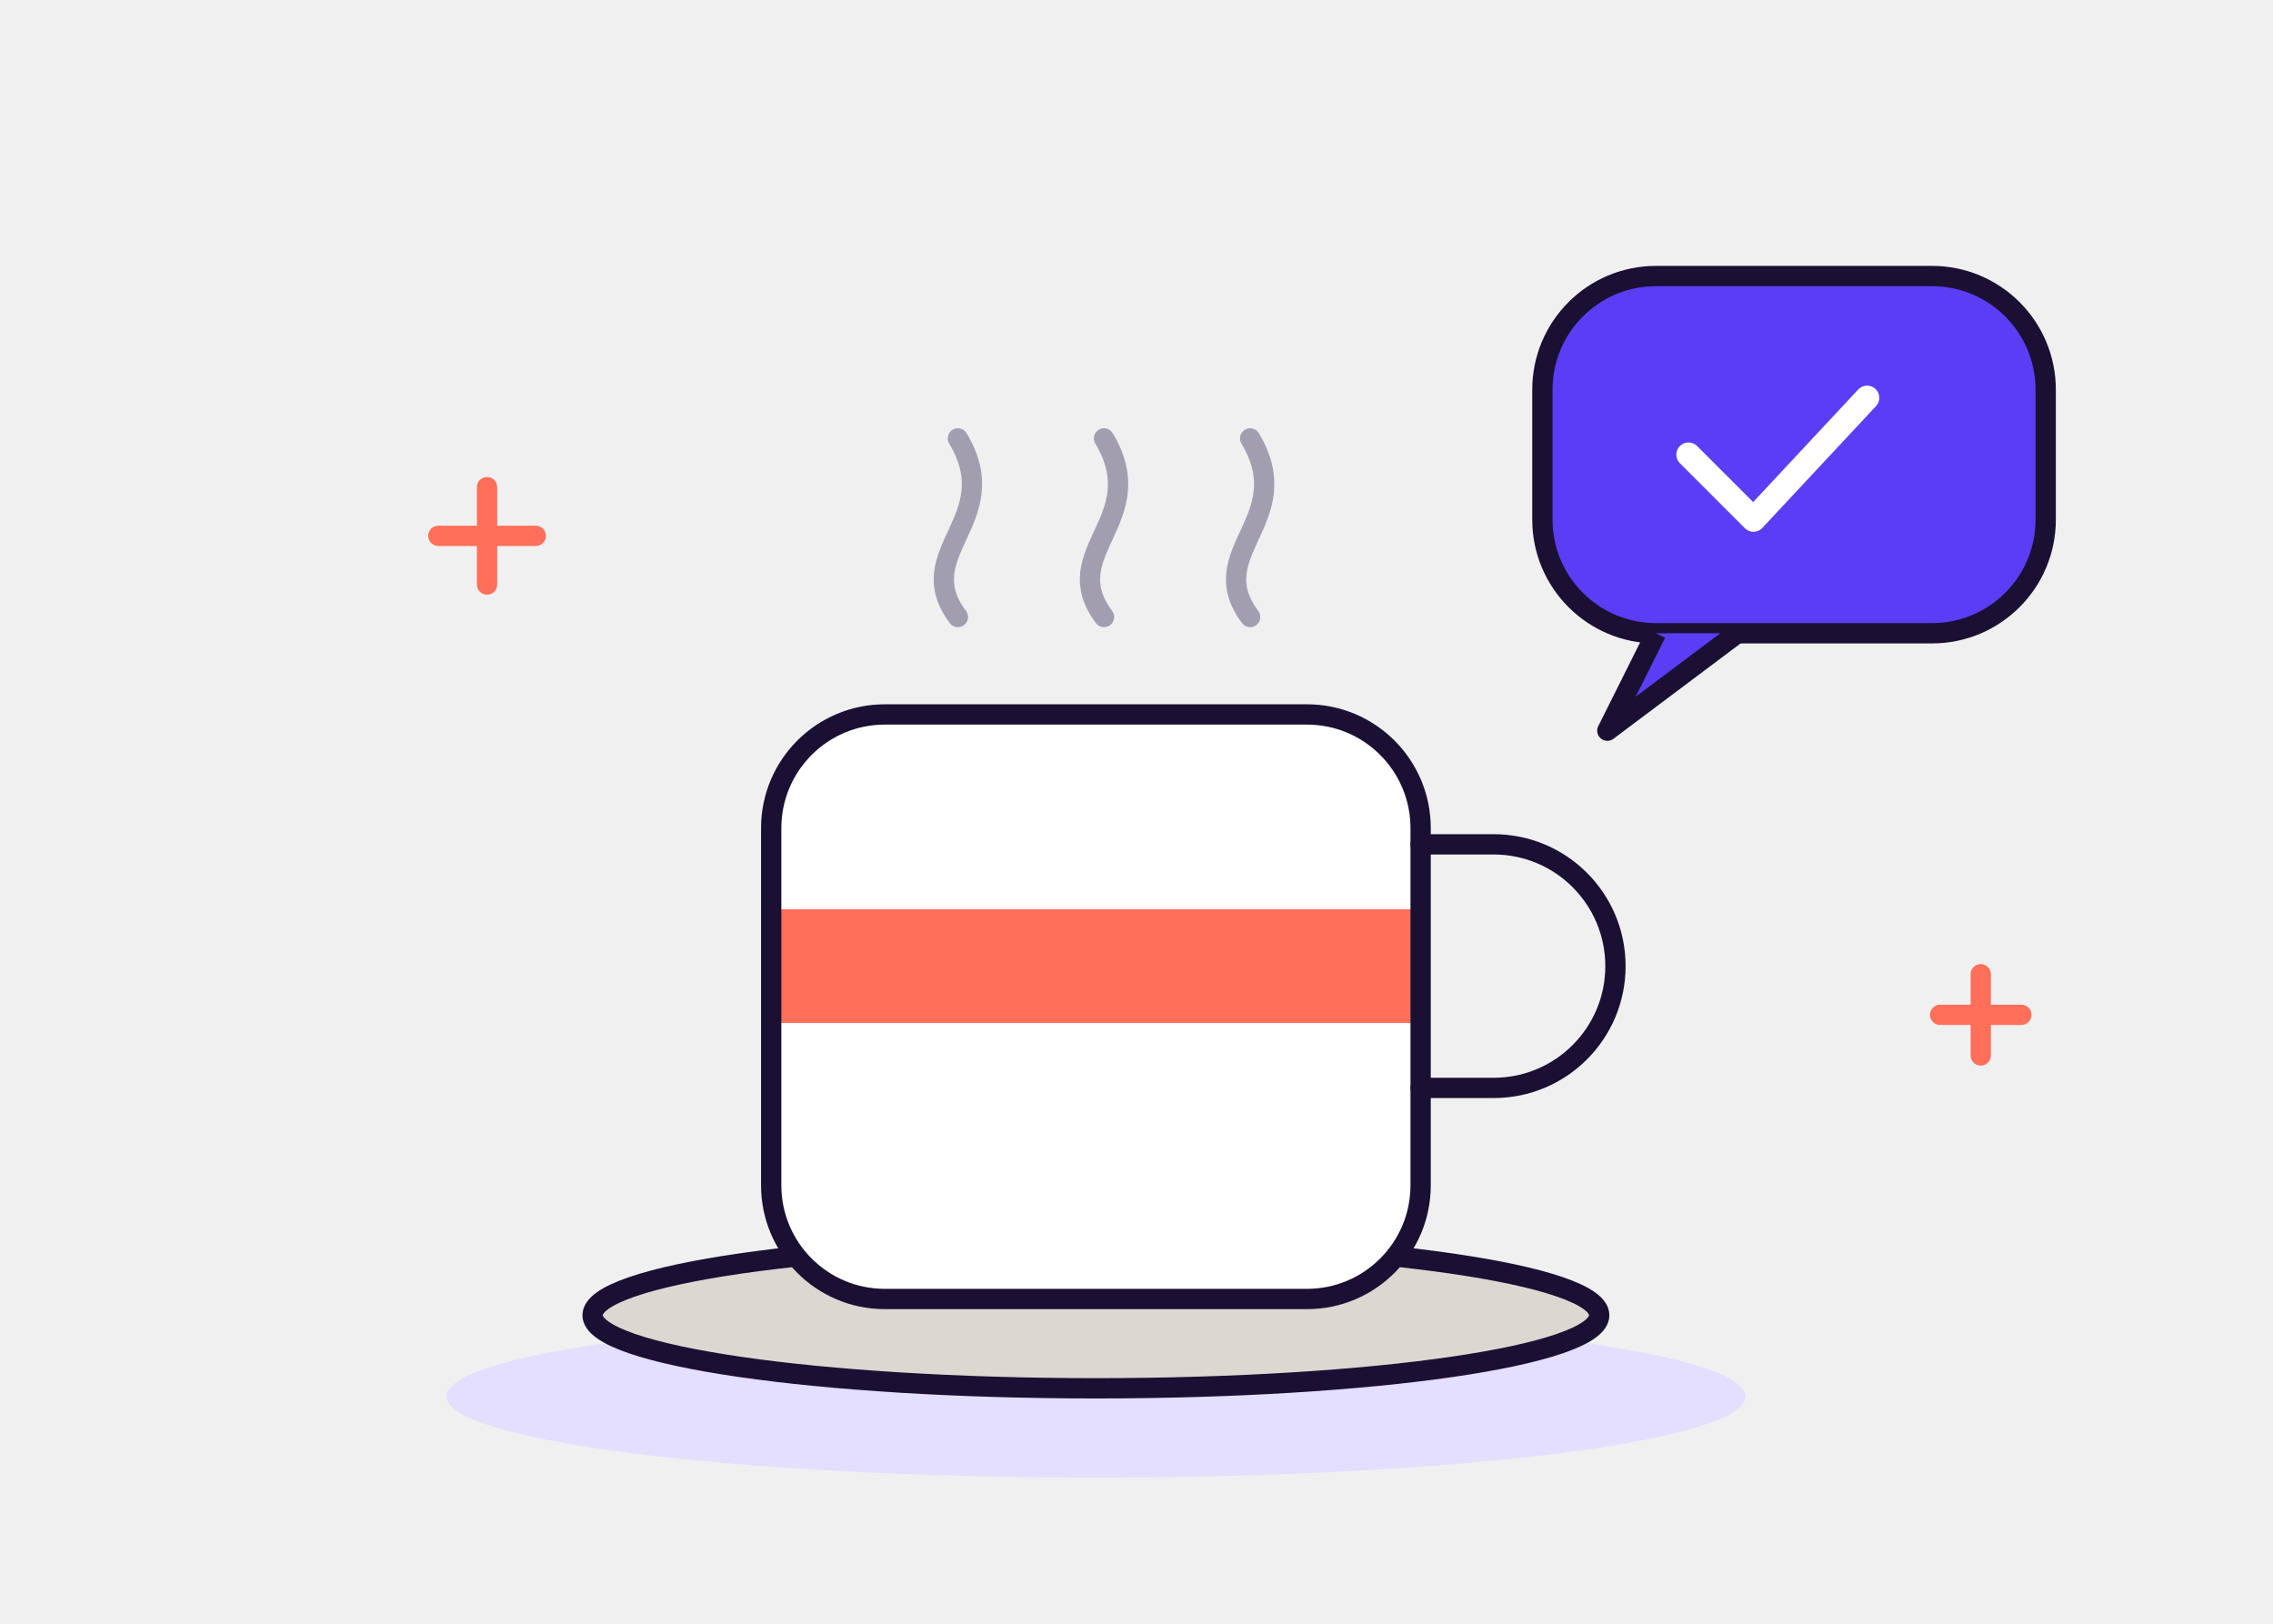
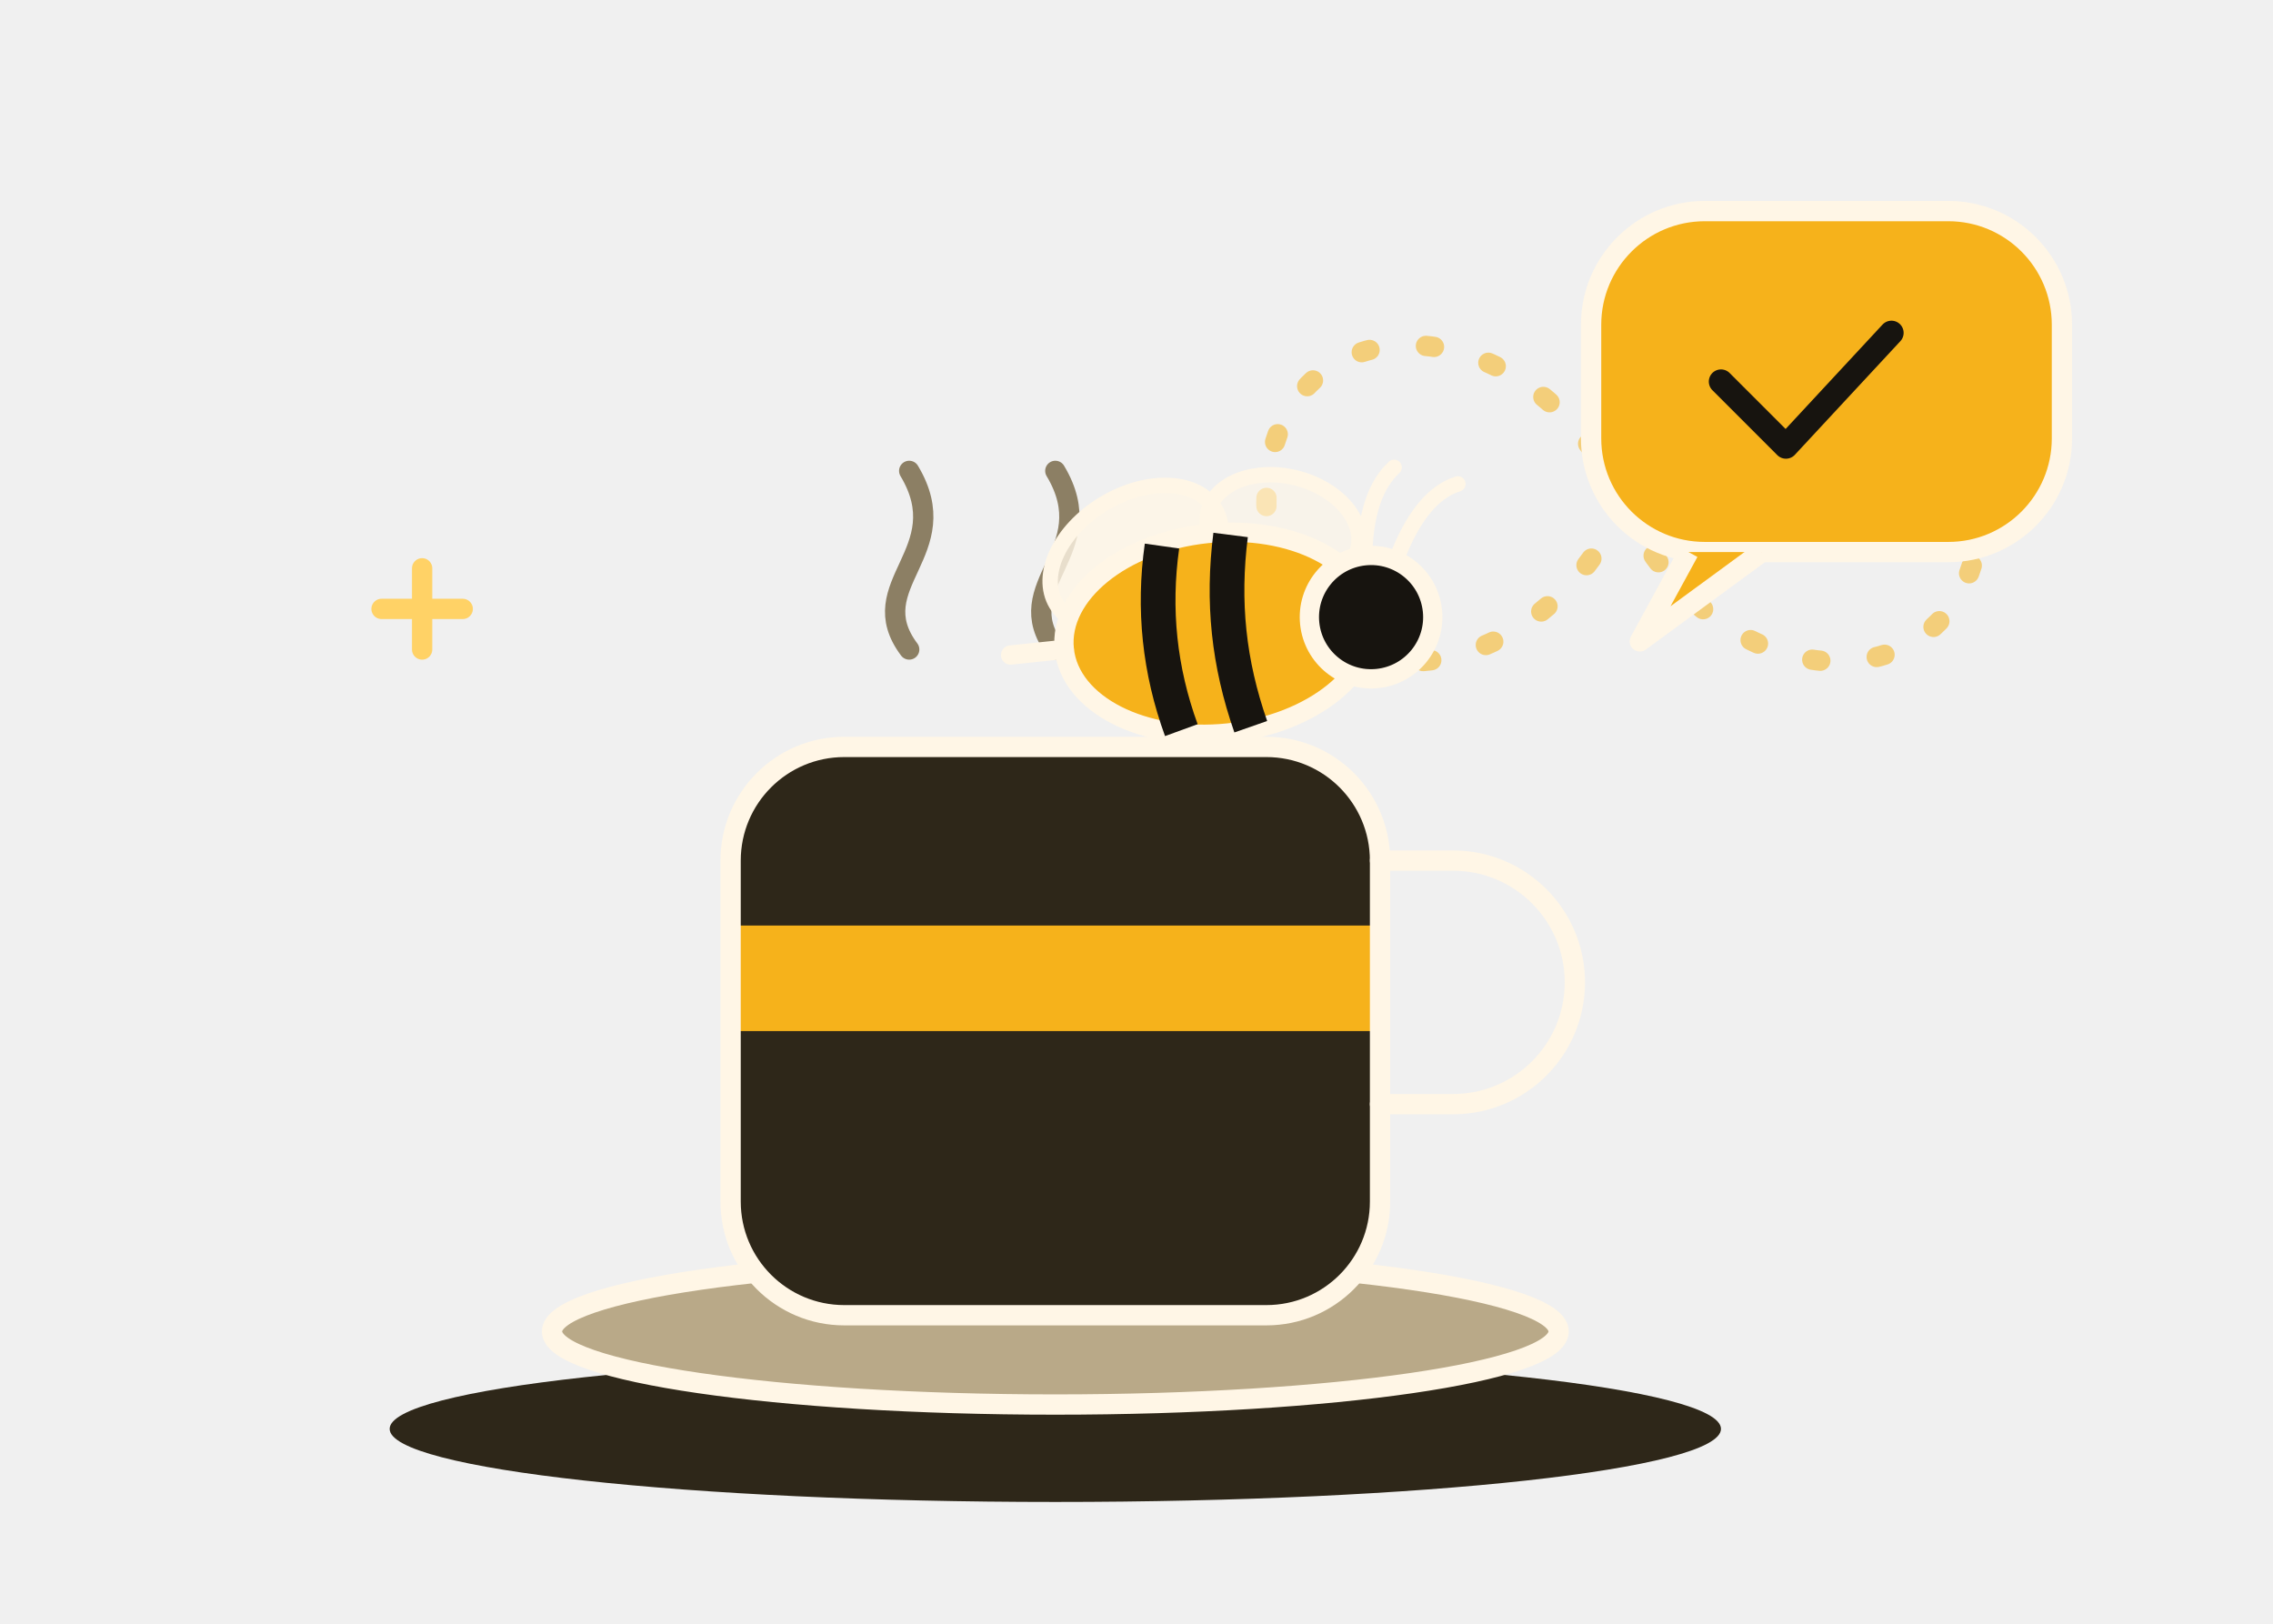
- <svg xmlns="http://www.w3.org/2000/svg" width="280" height="200" viewBox="0 0 280 200" role="img" aria-label="Coffee cup with a sent message bubble">
-   <ellipse cx="135" cy="172" rx="80" ry="10" fill="#E4DEFF" />
-   <ellipse cx="135" cy="162" rx="62" ry="9" fill="#DCD8D1" stroke="#1A1033" stroke-width="2.5" />
-   <rect x="95" y="88" width="80" height="72" rx="14" fill="#FFFFFF" />
-   <rect x="95" y="112" width="80" height="14" fill="#FF6F59" />
-   <rect x="95" y="88" width="80" height="72" rx="14" fill="none" stroke="#1A1033" stroke-width="2.5" />
-   <path d="M175 104h9a15 15 0 0 1 0 30h-9" fill="none" stroke="#1A1033" stroke-width="2.5" stroke-linecap="round" />
-   <path d="M118 76c-6-8 6-12 0-22M136 76c-6-8 6-12 0-22M154 76c-6-8 6-12 0-22" fill="none" stroke="#A39EAF" stroke-width="2.5" stroke-linecap="round" />
-   <rect x="190" y="34" width="62" height="44" rx="14" fill="#5B3DF5" stroke="#1A1033" stroke-width="2.5" />
-   <path d="M204 78l-6 12 16-12" fill="#5B3DF5" stroke="#1A1033" stroke-width="2.5" stroke-linejoin="round" />
-   <path d="M208 56l8 8 14-15" fill="none" stroke="#FFFFFF" stroke-width="3" stroke-linecap="round" stroke-linejoin="round" />
-   <path d="M60 60v12M54 66h12M244 120v10M239 125h10" stroke="#FF6F59" stroke-width="2.5" stroke-linecap="round" />
+ <svg xmlns="http://www.w3.org/2000/svg" width="280" height="200" viewBox="0 0 280 200" role="img" aria-label="Coffee cup with a resting bee and a done check">
+   <ellipse cx="130" cy="176" rx="82" ry="9" fill="#2E2719" />
+   <path d="M200,62 C211.88,36 244,36 244,62 C244,88 211.88,88 200,62 C188.12,36 156,36 156,62 C156,88 188.12,88 200,62Z" fill="none" stroke="#F6B21B" stroke-opacity=".55" stroke-width="2.5" stroke-linecap="round" stroke-dasharray="1 7" />
+   <ellipse cx="130" cy="164" rx="62" ry="9" fill="#B9A988" stroke="#FFF6E6" stroke-width="2.5" />
+   <rect x="90" y="92" width="80" height="70" rx="14" fill="#2E2719" />
+   <rect x="90" y="114" width="80" height="13" fill="#F6B21B" />
+   <rect x="90" y="92" width="80" height="70" rx="14" fill="none" stroke="#FFF6E6" stroke-width="2.5" />
+   <path d="M170 106h9a15 15 0 0 1 0 30h-9" fill="none" stroke="#FFF6E6" stroke-width="2.5" stroke-linecap="round" />
+   <path d="M112 80c-6-8 6-12 0-22M130 80c-6-8 6-12 0-22" fill="none" stroke="#8C7F64" stroke-width="2.5" stroke-linecap="round" />
+   <g transform="translate(150,78) rotate(-6) scale(0.95,0.95)">
+     <ellipse cx="-4" cy="-14" rx="12" ry="8" fill="#FFF6E6" fill-opacity=".8" stroke="#FFF6E6" stroke-width="2" transform="rotate(-25)" />
+     <ellipse cx="5" cy="-15" rx="10" ry="7" fill="#FFF6E6" fill-opacity=".55" stroke="#FFF6E6" stroke-width="2" transform="rotate(20)" />
+     <ellipse cx="0" cy="0" rx="20" ry="13" fill="#F6B21B" stroke="#FFF6E6" stroke-width="2.5" />
+     <path d="M-6 -12 C-8 -4 -8 4 -6 12 M3 -12.5 C1 -4 1 4 3 12.5" stroke="#17140F" stroke-width="4.5" fill="none" />
+     <circle cx="20" cy="0" r="8" fill="#17140F" stroke="#FFF6E6" stroke-width="2.5" />
+     <path d="M24 -7 q4 -8 9 -9 M20 -8 q1 -8 5 -11" stroke="#FFF6E6" stroke-width="2" fill="none" stroke-linecap="round" />
+     <path d="M-20 0 L-27 0" stroke="#FFF6E6" stroke-width="2.5" stroke-linecap="round" />
+   </g>
+   <rect x="196" y="26" width="58" height="42" rx="14" fill="#F6B21B" stroke="#FFF6E6" stroke-width="2.5" />
+   <path d="M208 68l-6 11 15-11" fill="#F6B21B" stroke="#FFF6E6" stroke-width="2.5" stroke-linejoin="round" />
+   <path d="M212 47l8 8 13-14" fill="none" stroke="#17140F" stroke-width="3" stroke-linecap="round" stroke-linejoin="round" />
+   <path d="M52 70v10M47 75h10" stroke="#FFD266" stroke-width="2.5" stroke-linecap="round" />
</svg>
